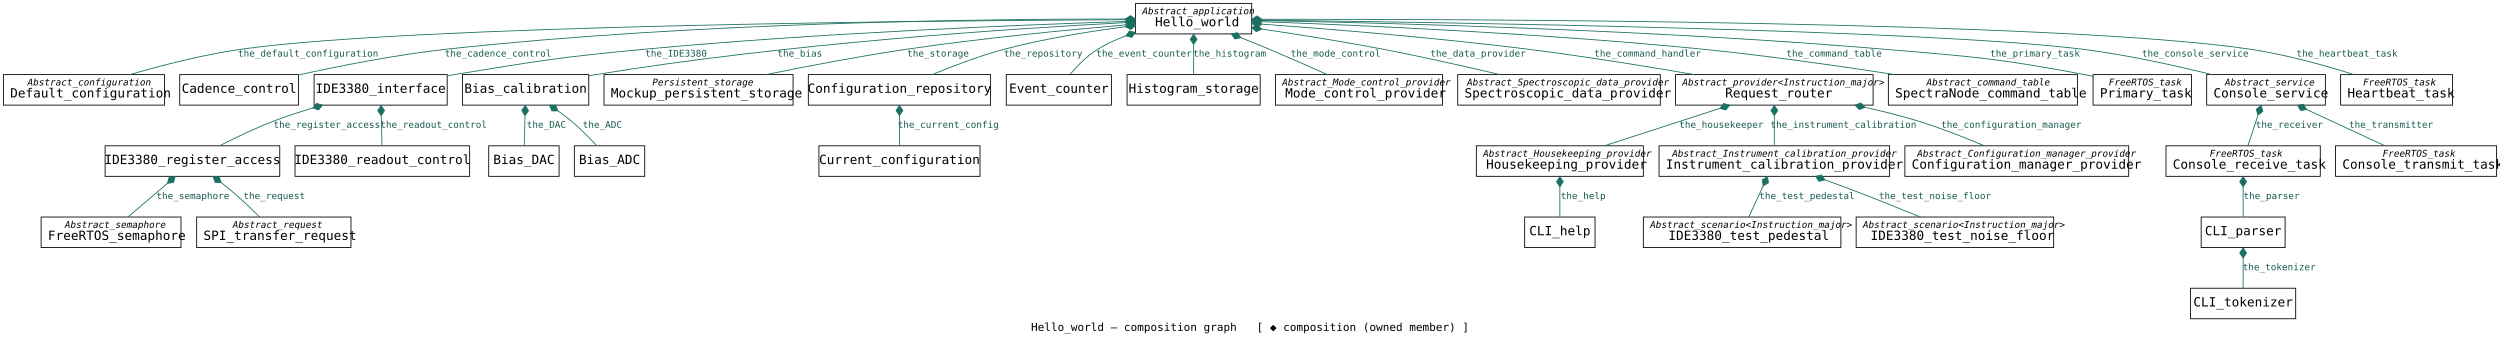
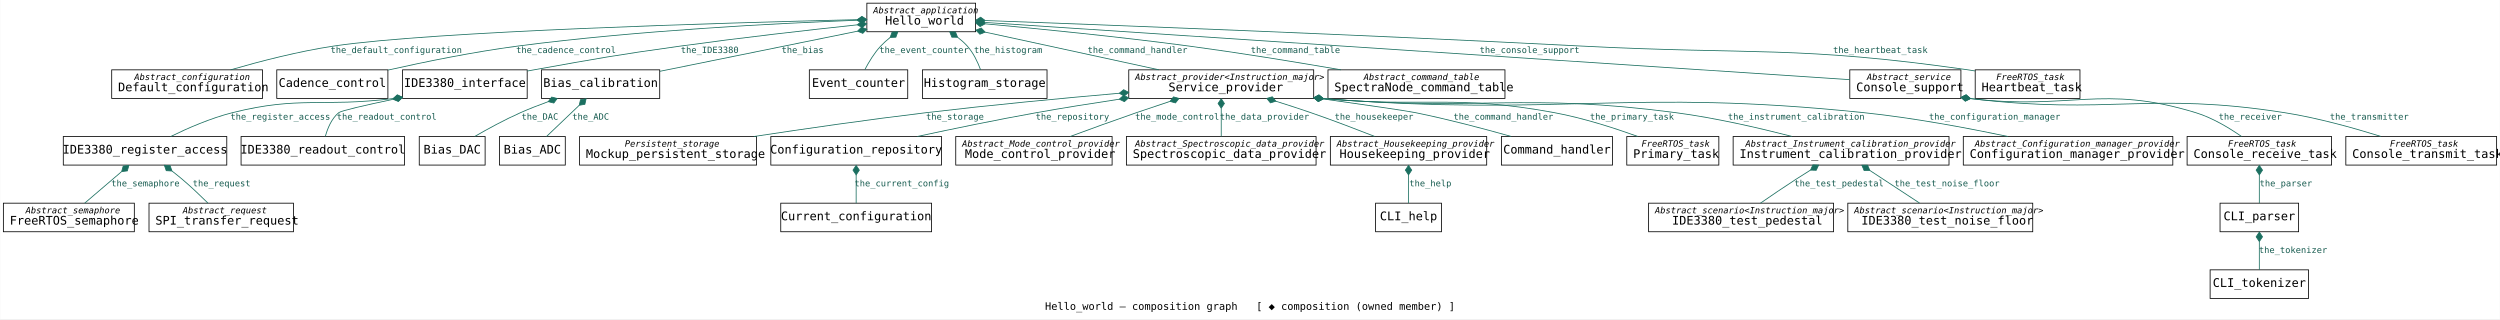
- <svg xmlns="http://www.w3.org/2000/svg" width="2949pt" height="402pt" viewBox="0.00 0.00 2949.00 402.00">
+ <svg xmlns="http://www.w3.org/2000/svg" width="3150pt" height="402pt" viewBox="0.00 0.00 3149.50 402.00">
  <g id="graph0" class="graph" transform="scale(1 1) rotate(0) translate(4 398)">
-     <polygon fill="white" stroke="transparent" points="-4,4 -4,-398 2945,-398 2945,4 -4,4" />
-     <text text-anchor="middle" x="1470.5" y="-7.6" font-family="Consolas" font-size="13.00">Hello_world — composition graph   [ ◆ composition (owned member) ]</text>
+     <polygon fill="white" stroke="transparent" points="-4,4 -4,-398 3145.5,-398 3145.5,4 -4,4" />
+     <text text-anchor="middle" x="1570.75" y="-7.6" font-family="Consolas" font-size="13.00">Hello_world — composition graph   [ ◆ composition (owned member) ]</text>
    <g id="node1" class="node">
-       <polygon fill="none" stroke="black" points="1472.5,-394 1335.5,-394 1335.5,-358 1472.5,-358 1472.5,-394" />
-       <text text-anchor="start" x="1343.5" y="-381.2" font-family="Consolas" font-style="italic" font-size="11.00">Abstract_application</text>
-       <text text-anchor="start" x="1358.5" y="-367" font-family="Consolas" font-size="15.00">Hello_world</text>
+       <polygon fill="none" stroke="black" points="1225,-394 1088,-394 1088,-358 1225,-358 1225,-394" />
+       <text text-anchor="start" x="1096" y="-381.2" font-family="Consolas" font-style="italic" font-size="11.00">Abstract_application</text>
+       <text text-anchor="start" x="1111" y="-367" font-family="Consolas" font-size="15.00">Hello_world</text>
    </g>
    <g id="node2" class="node">
-       <polygon fill="none" stroke="black" points="190,-310 0,-310 0,-274 190,-274 190,-310" />
-       <text text-anchor="start" x="28.5" y="-297.2" font-family="Consolas" font-style="italic" font-size="11.00">Abstract_configuration</text>
-       <text text-anchor="start" x="8" y="-283" font-family="Consolas" font-size="15.00">Default_configuration</text>
+       <polygon fill="none" stroke="black" points="326.5,-310 136.5,-310 136.5,-274 326.5,-274 326.5,-310" />
+       <text text-anchor="start" x="165" y="-297.2" font-family="Consolas" font-style="italic" font-size="11.00">Abstract_configuration</text>
+       <text text-anchor="start" x="144.5" y="-283" font-family="Consolas" font-size="15.00">Default_configuration</text>
    </g>
    <g id="edge1" class="edge">
-       <path fill="none" stroke="#1b6f60" d="M1322.95,-374.75C1100.27,-373.69 482.32,-368.23 281,-340 235.98,-333.69 186.09,-320.74 149.32,-310.04" />
-       <polygon fill="#1b6f60" stroke="#1b6f60" points="1323.15,-374.75 1329.17,-370.78 1335.15,-374.8 1329.13,-378.78 1323.15,-374.75" />
-       <text text-anchor="middle" x="359.5" y="-331.2" font-family="Consolas" font-size="11.00" fill="#155a4e"> the_default_configuration</text>
+       <path fill="none" stroke="#1b6f60" d="M1075.43,-373.23C910.61,-369.29 541.49,-358.64 416.5,-340 372.09,-333.38 322.86,-320.6 286.36,-310.04" />
+       <polygon fill="#1b6f60" stroke="#1b6f60" points="1075.89,-373.24 1081.98,-369.38 1087.88,-373.52 1081.79,-377.38 1075.89,-373.24" />
+       <text text-anchor="middle" x="495" y="-331.2" font-family="Consolas" font-size="11.00" fill="#155a4e"> the_default_configuration</text>
    </g>
    <g id="node3" class="node">
-       <polygon fill="none" stroke="black" points="348,-310 208,-310 208,-274 348,-274 348,-310" />
-       <text text-anchor="middle" x="278" y="-288.5" font-family="Consolas" font-size="15.00">Cadence_control</text>
+       <polygon fill="none" stroke="black" points="484.5,-310 344.5,-310 344.5,-274 484.5,-274 484.5,-310" />
+       <text text-anchor="middle" x="414.5" y="-288.5" font-family="Consolas" font-size="15.00">Cadence_control</text>
    </g>
    <g id="edge2" class="edge">
-       <path fill="none" stroke="#1b6f60" d="M1323.31,-375.54C1167.92,-375.74 816.52,-372.19 523,-340 463.48,-333.47 396.79,-320.29 348.04,-309.54" />
-       <polygon fill="#1b6f60" stroke="#1b6f60" points="1323.5,-375.54 1329.49,-371.52 1335.5,-375.51 1329.51,-379.52 1323.5,-375.54" />
-       <text text-anchor="middle" x="583.5" y="-331.2" font-family="Consolas" font-size="11.00" fill="#155a4e"> the_cadence_control</text>
+       <path fill="none" stroke="#1b6f60" d="M1075.45,-372.47C974.93,-368.64 798.49,-359.61 648.5,-340 593.03,-332.75 530.99,-320.08 484.74,-309.71" />
+       <polygon fill="#1b6f60" stroke="#1b6f60" points="1075.63,-372.48 1081.78,-368.71 1087.63,-372.93 1081.48,-376.7 1075.63,-372.48" />
+       <text text-anchor="middle" x="709" y="-331.2" font-family="Consolas" font-size="11.00" fill="#155a4e"> the_cadence_control</text>
    </g>
    <g id="node4" class="node">
-       <polygon fill="none" stroke="black" points="523.5,-310 366.5,-310 366.5,-274 523.5,-274 523.5,-310" />
-       <text text-anchor="middle" x="445" y="-288.5" font-family="Consolas" font-size="15.00">IDE3380_interface</text>
+       <polygon fill="none" stroke="black" points="660,-310 503,-310 503,-274 660,-274 660,-310" />
+       <text text-anchor="middle" x="581.5" y="-288.5" font-family="Consolas" font-size="15.00">IDE3380_interface</text>
    </g>
    <g id="edge3" class="edge">
-       <path fill="none" stroke="#1b6f60" d="M1323.19,-372.67C1200.58,-368.67 960.3,-359.02 757,-340 656.55,-330.6 631.55,-326.35 532,-310 529.27,-309.55 526.49,-309.08 523.68,-308.6" />
-       <polygon fill="#1b6f60" stroke="#1b6f60" points="1323.41,-372.67 1329.53,-368.87 1335.4,-373.06 1329.27,-376.86 1323.41,-372.67" />
-       <text text-anchor="middle" x="793.5" y="-331.2" font-family="Consolas" font-size="11.00" fill="#155a4e"> the_IDE3380</text>
+       <path fill="none" stroke="#1b6f60" d="M1075.53,-366.66C1014.43,-360.13 928.58,-350.42 853.5,-340 770.99,-328.55 750.5,-324.66 668.5,-310 665.77,-309.51 663,-309.01 660.2,-308.5" />
+       <polygon fill="#1b6f60" stroke="#1b6f60" points="1075.86,-366.7 1082.25,-363.36 1087.79,-367.97 1081.4,-371.31 1075.86,-366.7" />
+       <text text-anchor="middle" x="890" y="-331.2" font-family="Consolas" font-size="11.00" fill="#155a4e"> the_IDE3380</text>
    </g>
    <g id="node5" class="node">
-       <polygon fill="none" stroke="black" points="690.5,-310 541.5,-310 541.5,-274 690.5,-274 690.5,-310" />
-       <text text-anchor="middle" x="616" y="-288.5" font-family="Consolas" font-size="15.00">Bias_calibration</text>
+       <polygon fill="none" stroke="black" points="827,-310 678,-310 678,-274 827,-274 827,-310" />
+       <text text-anchor="middle" x="752.5" y="-288.5" font-family="Consolas" font-size="15.00">Bias_calibration</text>
    </g>
    <g id="edge4" class="edge">
-       <path fill="none" stroke="#1b6f60" d="M1322.72,-371.26C1191.02,-364.37 923.13,-346.84 699,-310 696.24,-309.55 693.44,-309.07 690.61,-308.57" />
-       <polygon fill="#1b6f60" stroke="#1b6f60" points="1323.05,-371.28 1329.25,-367.59 1335.04,-371.9 1328.84,-375.58 1323.05,-371.28" />
-       <text text-anchor="middle" x="939.5" y="-331.2" font-family="Consolas" font-size="11.00" fill="#155a4e"> the_bias</text>
+       <path fill="none" stroke="#1b6f60" d="M1076.18,-358.7C1003.7,-343.99 897.9,-322.51 827.21,-308.16" />
+       <polygon fill="#1b6f60" stroke="#1b6f60" points="1076.21,-358.7 1082.88,-355.98 1087.97,-361.09 1081.29,-363.82 1076.21,-358.7" />
+       <text text-anchor="middle" x="1007" y="-331.2" font-family="Consolas" font-size="11.00" fill="#155a4e"> the_bias</text>
+     </g>
+     <g id="node8" class="node">
+       <polygon fill="none" stroke="black" points="1139.5,-310 1015.5,-310 1015.5,-274 1139.5,-274 1139.5,-310" />
+       <text text-anchor="middle" x="1077.5" y="-288.5" font-family="Consolas" font-size="15.00">Event_counter</text>
+     </g>
+     <g id="edge5" class="edge">
+       <path fill="none" stroke="#1b6f60" d="M1117.14,-350.64C1112.99,-347.31 1109.01,-343.75 1105.5,-340 1097.31,-331.27 1090.4,-319.75 1085.49,-310.3" />
+       <polygon fill="#1b6f60" stroke="#1b6f60" points="1117.34,-350.79 1124.55,-351.14 1126.99,-357.93 1119.79,-357.57 1117.34,-350.79" />
+       <text text-anchor="middle" x="1160" y="-331.2" font-family="Consolas" font-size="11.00" fill="#155a4e"> the_event_counter</text>
+     </g>
+     <g id="node9" class="node">
+       <polygon fill="none" stroke="black" points="1315,-310 1158,-310 1158,-274 1315,-274 1315,-310" />
+       <text text-anchor="middle" x="1236.5" y="-288.5" font-family="Consolas" font-size="15.00">Histogram_storage</text>
+     </g>
+     <g id="edge6" class="edge">
+       <path fill="none" stroke="#1b6f60" d="M1202.34,-351.03C1206.75,-347.67 1210.91,-343.99 1214.5,-340 1222.21,-331.43 1227.71,-319.68 1231.29,-310.07" />
+       <polygon fill="#1b6f60" stroke="#1b6f60" points="1202.31,-351.05 1199.64,-357.74 1192.43,-357.85 1195.1,-351.15 1202.31,-351.05" />
+       <text text-anchor="middle" x="1266" y="-331.2" font-family="Consolas" font-size="11.00" fill="#155a4e"> the_histogram</text>
+     </g>
+     <g id="node13" class="node">
+       <polygon fill="none" stroke="black" points="1651,-310 1418,-310 1418,-274 1651,-274 1651,-310" />
+       <text text-anchor="start" x="1426" y="-297.2" font-family="Consolas" font-style="italic" font-size="11.00">Abstract_provider&lt;Instruction_major&gt;</text>
+       <text text-anchor="start" x="1468" y="-283" font-family="Consolas" font-size="15.00">Service_provider</text>
+     </g>
+     <g id="edge7" class="edge">
+       <path fill="none" stroke="#1b6f60" d="M1237.15,-357.5C1301.77,-343.49 1391.91,-323.93 1455.96,-310.04" />
+       <polygon fill="#1b6f60" stroke="#1b6f60" points="1237.12,-357.51 1232.1,-362.69 1225.39,-360.06 1230.41,-354.87 1237.12,-357.51" />
+       <text text-anchor="middle" x="1429" y="-331.2" font-family="Consolas" font-size="11.00" fill="#155a4e"> the_command_handler</text>
+     </g>
+     <g id="node14" class="node">
+       <polygon fill="none" stroke="black" points="1892,-310 1669,-310 1669,-274 1892,-274 1892,-310" />
+       <text text-anchor="start" x="1714" y="-297.2" font-family="Consolas" font-style="italic" font-size="11.00">Abstract_command_table</text>
+       <text text-anchor="start" x="1677" y="-283" font-family="Consolas" font-size="15.00">SpectraNode_command_table</text>
+     </g>
+     <g id="edge8" class="edge">
+       <path fill="none" stroke="#1b6f60" d="M1237.01,-367.98C1305.38,-361.7 1406.05,-351.69 1493.5,-340 1557.68,-331.42 1629.59,-319.64 1685.37,-310.02" />
+       <polygon fill="#1b6f60" stroke="#1b6f60" points="1237.01,-367.98 1231.4,-372.51 1225.06,-369.07 1230.67,-364.54 1237.01,-367.98" />
+       <text text-anchor="middle" x="1628" y="-331.2" font-family="Consolas" font-size="11.00" fill="#155a4e"> the_command_table</text>
+     </g>
+     <g id="node17" class="node">
+       <polygon fill="none" stroke="black" points="2466.5,-310 2326.5,-310 2326.5,-274 2466.5,-274 2466.5,-310" />
+       <text text-anchor="start" x="2348" y="-297.2" font-family="Consolas" font-style="italic" font-size="11.00">Abstract_service</text>
+       <text text-anchor="start" x="2334.5" y="-283" font-family="Consolas" font-size="15.00">Console_support</text>
+     </g>
+     <g id="edge9" class="edge">
+       <path fill="none" stroke="#1b6f60" d="M1237.37,-369.66C1341.31,-362.8 1527.35,-350.52 1686.5,-340 1921.01,-324.49 2199.09,-306.08 2326.46,-297.64" />
+       <polygon fill="#1b6f60" stroke="#1b6f60" points="1237.08,-369.68 1231.36,-374.07 1225.11,-370.47 1230.83,-366.09 1237.08,-369.68" />
+       <text text-anchor="middle" x="1923" y="-331.2" font-family="Consolas" font-size="11.00" fill="#155a4e"> the_console_support</text>
+     </g>
+     <g id="node18" class="node">
+       <polygon fill="none" stroke="black" points="2616.5,-310 2484.5,-310 2484.5,-274 2616.5,-274 2616.5,-310" />
+       <text text-anchor="start" x="2511" y="-297.2" font-family="Consolas" font-style="italic" font-size="11.00">FreeRTOS_task</text>
+       <text text-anchor="start" x="2492.5" y="-283" font-family="Consolas" font-size="15.00">Heartbeat_task</text>
+     </g>
+     <g id="edge10" class="edge">
+       <path fill="none" stroke="#1b6f60" d="M1237.3,-372.12C1385.87,-366.7 1712.41,-354.25 1987.5,-340 2204.51,-328.76 2260.39,-340.78 2475.5,-310 2478.41,-309.58 2481.37,-309.11 2484.35,-308.6" />
+       <polygon fill="#1b6f60" stroke="#1b6f60" points="1237.19,-372.12 1231.34,-376.33 1225.2,-372.56 1231.05,-368.34 1237.19,-372.12" />
+       <text text-anchor="middle" x="2365" y="-331.2" font-family="Consolas" font-size="11.00" fill="#155a4e"> the_heartbeat_task</text>
+     </g>
+     <g id="node21" class="node">
+       <polygon fill="none" stroke="black" points="281.5,-226 75.5,-226 75.5,-190 281.5,-190 281.5,-226" />
+       <text text-anchor="middle" x="178.5" y="-204.5" font-family="Consolas" font-size="15.00">IDE3380_register_access</text>
+     </g>
+     <g id="edge23" class="edge">
+       <path fill="none" stroke="#1b6f60" d="M490.95,-273.81C400.71,-262.63 373.58,-277.33 288.5,-256 261.31,-249.18 232.2,-236.48 210.77,-226" />
+       <polygon fill="#1b6f60" stroke="#1b6f60" points="490.99,-273.82 497.46,-270.64 502.89,-275.4 496.41,-278.57 490.99,-273.82" />
+       <text text-anchor="middle" x="349" y="-247.2" font-family="Consolas" font-size="11.00" fill="#155a4e"> the_register_access</text>
+     </g>
+     <g id="node22" class="node">
+       <polygon fill="none" stroke="black" points="505.5,-226 299.5,-226 299.5,-190 505.5,-190 505.5,-226" />
+       <text text-anchor="middle" x="402.5" y="-204.5" font-family="Consolas" font-size="15.00">IDE3380_readout_control</text>
+     </g>
+     <g id="edge24" class="edge">
+       <path fill="none" stroke="#1b6f60" d="M490.7,-272.77C456.75,-265.63 425.56,-258.54 422.5,-256 413.49,-248.53 408.46,-236.26 405.69,-226.14" />
+       <polygon fill="#1b6f60" stroke="#1b6f60" points="491.04,-272.84 497.73,-270.15 502.79,-275.29 496.1,-277.98 491.04,-272.84" />
+       <text text-anchor="middle" x="483" y="-247.2" font-family="Consolas" font-size="11.00" fill="#155a4e"> the_readout_control</text>
+     </g>
+     <g id="node27" class="node">
+       <polygon fill="none" stroke="black" points="607,-226 524,-226 524,-190 607,-190 607,-226" />
+       <text text-anchor="middle" x="565.5" y="-204.5" font-family="Consolas" font-size="15.00">Bias_DAC</text>
+     </g>
+     <g id="edge28" class="edge">
+       <path fill="none" stroke="#1b6f60" d="M686.28,-269.83C674.56,-265.58 662.57,-260.9 651.5,-256 631.74,-247.25 610.42,-235.62 593.95,-226.11" />
+       <polygon fill="#1b6f60" stroke="#1b6f60" points="686.55,-269.92 693.54,-268.15 697.87,-273.93 690.88,-275.7 686.55,-269.92" />
+       <text text-anchor="middle" x="676" y="-247.2" font-family="Consolas" font-size="11.00" fill="#155a4e"> the_DAC</text>
+     </g>
+     <g id="node28" class="node">
+       <polygon fill="none" stroke="black" points="708,-226 625,-226 625,-190 708,-190 708,-226" />
+       <text text-anchor="middle" x="666.5" y="-204.5" font-family="Consolas" font-size="15.00">Bias_ADC</text>
+     </g>
+     <g id="edge29" class="edge">
+       <path fill="none" stroke="#1b6f60" d="M725.46,-265.22C712.07,-252.45 696.29,-237.4 684.42,-226.08" />
+       <polygon fill="#1b6f60" stroke="#1b6f60" points="725.58,-265.33 732.68,-266.57 734.26,-273.61 727.16,-272.36 725.58,-265.33" />
+       <text text-anchor="middle" x="740" y="-247.2" font-family="Consolas" font-size="11.00" fill="#155a4e"> the_ADC</text>
    </g>
    <g id="node6" class="node">
-       <polygon fill="none" stroke="black" points="931.5,-310 708.5,-310 708.5,-274 931.5,-274 931.5,-310" />
-       <text text-anchor="start" x="765.5" y="-297.2" font-family="Consolas" font-style="italic" font-size="11.00">Persistent_storage</text>
-       <text text-anchor="start" x="716.5" y="-283" font-family="Consolas" font-size="15.00">Mockup_persistent_storage</text>
-     </g>
-     <g id="edge5" class="edge">
-       <path fill="none" stroke="#1b6f60" d="M1323.49,-368.62C1254.86,-362.71 1153.68,-352.89 1066,-340 1010.18,-331.79 947.75,-319.83 899.75,-310.03" />
-       <polygon fill="#1b6f60" stroke="#1b6f60" points="1323.53,-368.62 1329.85,-365.14 1335.49,-369.64 1329.17,-373.11 1323.53,-368.62" />
-       <text text-anchor="middle" x="1102.5" y="-331.2" font-family="Consolas" font-size="11.00" fill="#155a4e"> the_storage</text>
+       <polygon fill="none" stroke="black" points="949,-226 726,-226 726,-190 949,-190 949,-226" />
+       <text text-anchor="start" x="783" y="-213.2" font-family="Consolas" font-style="italic" font-size="11.00">Persistent_storage</text>
+       <text text-anchor="start" x="734" y="-199" font-family="Consolas" font-size="15.00">Mockup_persistent_storage</text>
    </g>
    <g id="node7" class="node">
-       <polygon fill="none" stroke="black" points="1164.5,-310 949.5,-310 949.5,-274 1164.5,-274 1164.5,-310" />
-       <text text-anchor="middle" x="1057" y="-288.5" font-family="Consolas" font-size="15.00">Configuration_repository</text>
-     </g>
-     <g id="edge6" class="edge">
-       <path fill="none" stroke="#1b6f60" d="M1323.36,-366.43C1280.62,-360.86 1227.47,-352.31 1181,-340 1151.74,-332.25 1119.82,-320.06 1095.69,-310.03" />
-       <polygon fill="#1b6f60" stroke="#1b6f60" points="1323.51,-366.45 1329.97,-363.23 1335.42,-367.95 1328.96,-371.17 1323.51,-366.45" />
-       <text text-anchor="middle" x="1226.5" y="-331.2" font-family="Consolas" font-size="11.00" fill="#155a4e"> the_repository</text>
-     </g>
-     <g id="node8" class="node">
-       <polygon fill="none" stroke="black" points="1307,-310 1183,-310 1183,-274 1307,-274 1307,-310" />
-       <text text-anchor="middle" x="1245" y="-288.5" font-family="Consolas" font-size="15.00">Event_counter</text>
-     </g>
-     <g id="edge7" class="edge">
-       <path fill="none" stroke="#1b6f60" d="M1323.87,-355.66C1312.43,-351.36 1301.12,-346.18 1291,-340 1278.33,-332.26 1266.67,-320.26 1258.26,-310.33" />
-       <polygon fill="#1b6f60" stroke="#1b6f60" points="1323.99,-355.71 1330.98,-353.92 1335.31,-359.68 1328.33,-361.47 1323.99,-355.71" />
-       <text text-anchor="middle" x="1345.5" y="-331.2" font-family="Consolas" font-size="11.00" fill="#155a4e"> the_event_counter</text>
-     </g>
-     <g id="node9" class="node">
-       <polygon fill="none" stroke="black" points="1482.5,-310 1325.5,-310 1325.5,-274 1482.5,-274 1482.5,-310" />
-       <text text-anchor="middle" x="1404" y="-288.5" font-family="Consolas" font-size="15.00">Histogram_storage</text>
-     </g>
-     <g id="edge8" class="edge">
-       <path fill="none" stroke="#1b6f60" d="M1404,-345.48C1404,-333.59 1404,-320.31 1404,-310.08" />
-       <polygon fill="#1b6f60" stroke="#1b6f60" points="1404,-345.61 1408,-351.61 1404,-357.61 1400,-351.61 1404,-345.61" />
-       <text text-anchor="middle" x="1446.5" y="-331.2" font-family="Consolas" font-size="11.00" fill="#155a4e"> the_histogram</text>
+       <polygon fill="none" stroke="black" points="1182,-226 967,-226 967,-190 1182,-190 1182,-226" />
+       <text text-anchor="middle" x="1074.5" y="-204.5" font-family="Consolas" font-size="15.00">Configuration_repository</text>
+     </g>
+     <g id="node26" class="node">
+       <polygon fill="none" stroke="black" points="1169.5,-142 979.5,-142 979.5,-106 1169.5,-106 1169.5,-142" />
+       <text text-anchor="middle" x="1074.5" y="-120.5" font-family="Consolas" font-size="15.00">Current_configuration</text>
+     </g>
+     <g id="edge27" class="edge">
+       <path fill="none" stroke="#1b6f60" d="M1074.5,-177.48C1074.5,-165.59 1074.5,-152.31 1074.5,-142.08" />
+       <polygon fill="#1b6f60" stroke="#1b6f60" points="1074.5,-177.61 1078.5,-183.61 1074.5,-189.61 1070.5,-183.61 1074.5,-177.61" />
+       <text text-anchor="middle" x="1132" y="-163.2" font-family="Consolas" font-size="11.00" fill="#155a4e"> the_current_config</text>
    </g>
    <g id="node10" class="node">
-       <polygon fill="none" stroke="black" points="1697.5,-310 1500.5,-310 1500.5,-274 1697.5,-274 1697.5,-310" />
-       <text text-anchor="start" x="1508.5" y="-297.2" font-family="Consolas" font-style="italic" font-size="11.00">Abstract_Mode_control_provider</text>
-       <text text-anchor="start" x="1512" y="-283" font-family="Consolas" font-size="15.00">Mode_control_provider</text>
-     </g>
-     <g id="edge9" class="edge">
-       <path fill="none" stroke="#1b6f60" d="M1459.81,-353.48C1470.84,-349.1 1482.31,-344.47 1493,-340 1515.84,-330.45 1541.21,-319.23 1561.39,-310.14" />
-       <polygon fill="#1b6f60" stroke="#1b6f60" points="1459.68,-353.53 1455.56,-359.45 1448.51,-357.92 1452.63,-352 1459.68,-353.53" />
-       <text text-anchor="middle" x="1571.5" y="-331.2" font-family="Consolas" font-size="11.00" fill="#155a4e"> the_mode_control</text>
+       <polygon fill="none" stroke="black" points="1397,-226 1200,-226 1200,-190 1397,-190 1397,-226" />
+       <text text-anchor="start" x="1208" y="-213.2" font-family="Consolas" font-style="italic" font-size="11.00">Abstract_Mode_control_provider</text>
+       <text text-anchor="start" x="1211.5" y="-199" font-family="Consolas" font-size="15.00">Mode_control_provider</text>
    </g>
    <g id="node11" class="node">
-       <polygon fill="none" stroke="black" points="1954.5,-310 1715.5,-310 1715.5,-274 1954.5,-274 1954.5,-310" />
-       <text text-anchor="start" x="1726.5" y="-297.2" font-family="Consolas" font-style="italic" font-size="11.00">Abstract_Spectroscopic_data_provider</text>
-       <text text-anchor="start" x="1723.5" y="-283" font-family="Consolas" font-size="15.00">Spectroscopic_data_provider</text>
-     </g>
-     <g id="edge10" class="edge">
-       <path fill="none" stroke="#1b6f60" d="M1484.5,-363.69C1527,-357.38 1579.95,-349 1627,-340 1673.18,-331.17 1724.73,-319.53 1764.96,-310.05" />
-       <polygon fill="#1b6f60" stroke="#1b6f60" points="1484.4,-363.7 1479.04,-368.53 1472.52,-365.45 1477.88,-360.62 1484.4,-363.7" />
-       <text text-anchor="middle" x="1739.5" y="-331.2" font-family="Consolas" font-size="11.00" fill="#155a4e"> the_data_provider</text>
-     </g>
-     <g id="node13" class="node">
-       <polygon fill="none" stroke="black" points="2205.5,-310 1972.5,-310 1972.5,-274 2205.5,-274 2205.5,-310" />
-       <text text-anchor="start" x="1980.5" y="-297.2" font-family="Consolas" font-style="italic" font-size="11.00">Abstract_provider&lt;Instruction_major&gt;</text>
-       <text text-anchor="start" x="2031" y="-283" font-family="Consolas" font-size="15.00">Request_router</text>
+       <polygon fill="none" stroke="black" points="1654,-226 1415,-226 1415,-190 1654,-190 1654,-226" />
+       <text text-anchor="start" x="1426" y="-213.2" font-family="Consolas" font-style="italic" font-size="11.00">Abstract_Spectroscopic_data_provider</text>
+       <text text-anchor="start" x="1423" y="-199" font-family="Consolas" font-size="15.00">Spectroscopic_data_provider</text>
+     </g>
+     <g id="node12" class="node">
+       <polygon fill="none" stroke="black" points="1869,-226 1672,-226 1672,-190 1869,-190 1869,-226" />
+       <text text-anchor="start" x="1680" y="-213.2" font-family="Consolas" font-style="italic" font-size="11.00">Abstract_Housekeeping_provider</text>
+       <text text-anchor="start" x="1683.5" y="-199" font-family="Consolas" font-size="15.00">Housekeeping_provider</text>
+     </g>
+     <g id="node25" class="node">
+       <polygon fill="none" stroke="black" points="1812,-142 1729,-142 1729,-106 1812,-106 1812,-142" />
+       <text text-anchor="middle" x="1770.5" y="-120.5" font-family="Consolas" font-size="15.00">CLI_help</text>
+     </g>
+     <g id="edge20" class="edge">
+       <path fill="none" stroke="#1b6f60" d="M1770.5,-177.48C1770.5,-165.59 1770.5,-152.31 1770.5,-142.08" />
+       <polygon fill="#1b6f60" stroke="#1b6f60" points="1770.5,-177.61 1774.5,-183.61 1770.5,-189.61 1766.5,-183.61 1770.5,-177.61" />
+       <text text-anchor="middle" x="1798" y="-163.2" font-family="Consolas" font-size="11.00" fill="#155a4e"> the_help</text>
    </g>
    <g id="edge11" class="edge">
-       <path fill="none" stroke="#1b6f60" d="M1485.25,-369.49C1565.04,-363.67 1690.14,-353.48 1798,-340 1863.89,-331.76 1937.74,-319.8 1994.56,-310.01" />
-       <polygon fill="#1b6f60" stroke="#1b6f60" points="1484.81,-369.52 1479.12,-373.94 1472.84,-370.38 1478.54,-365.96 1484.81,-369.52" />
-       <text text-anchor="middle" x="1939.5" y="-331.2" font-family="Consolas" font-size="11.00" fill="#155a4e"> the_command_handler</text>
-     </g>
-     <g id="node14" class="node">
-       <polygon fill="none" stroke="black" points="2446.5,-310 2223.5,-310 2223.5,-274 2446.5,-274 2446.5,-310" />
-       <text text-anchor="start" x="2268.5" y="-297.2" font-family="Consolas" font-style="italic" font-size="11.00">Abstract_command_table</text>
-       <text text-anchor="start" x="2231.5" y="-283" font-family="Consolas" font-size="15.00">SpectraNode_command_table</text>
+       <path fill="none" stroke="#1b6f60" d="M1405.65,-280.47C1333.96,-274.21 1243.18,-265.62 1162.5,-256 1090.04,-247.36 1008.79,-235.61 945.66,-226.02" />
+       <polygon fill="#1b6f60" stroke="#1b6f60" points="1405.94,-280.49 1412.26,-277.03 1417.89,-281.53 1411.57,-285 1405.94,-280.49" />
+       <text text-anchor="middle" x="1199" y="-247.2" font-family="Consolas" font-size="11.00" fill="#155a4e"> the_storage</text>
    </g>
    <g id="edge12" class="edge">
-       <path fill="none" stroke="#1b6f60" d="M1484.72,-372.41C1600.09,-368.24 1818.67,-358.53 2004,-340 2080.23,-332.38 2165.86,-320.12 2230.91,-310.03" />
-       <polygon fill="#1b6f60" stroke="#1b6f60" points="1484.52,-372.42 1478.67,-376.63 1472.53,-372.85 1478.39,-368.64 1484.52,-372.42" />
-       <text text-anchor="middle" x="2159.5" y="-331.2" font-family="Consolas" font-size="11.00" fill="#155a4e"> the_command_table</text>
+       <path fill="none" stroke="#1b6f60" d="M1405.94,-272.98C1371.92,-267.86 1335.27,-262.03 1301.5,-256 1251.38,-247.05 1195.37,-235.47 1151.52,-226.05" />
+       <polygon fill="#1b6f60" stroke="#1b6f60" points="1405.98,-272.99 1412.51,-269.92 1417.85,-274.76 1411.32,-277.83 1405.98,-272.99" />
+       <text text-anchor="middle" x="1347" y="-247.2" font-family="Consolas" font-size="11.00" fill="#155a4e"> the_repository</text>
+     </g>
+     <g id="edge14" class="edge">
+       <path fill="none" stroke="#1b6f60" d="M1469.78,-270.21C1455.81,-265.62 1441.14,-260.71 1427.5,-256 1399.68,-246.38 1368.68,-235.11 1344.04,-226.01" />
+       <polygon fill="#1b6f60" stroke="#1b6f60" points="1469.91,-270.26 1476.86,-268.32 1481.32,-273.99 1474.37,-275.93 1469.91,-270.26" />
+       <text text-anchor="middle" x="1479" y="-247.2" font-family="Consolas" font-size="11.00" fill="#155a4e"> the_mode_control</text>
+     </g>
+     <g id="edge15" class="edge">
+       <path fill="none" stroke="#1b6f60" d="M1534.5,-261.48C1534.5,-249.59 1534.5,-236.31 1534.5,-226.08" />
+       <polygon fill="#1b6f60" stroke="#1b6f60" points="1534.5,-261.61 1538.5,-267.61 1534.5,-273.61 1530.5,-267.61 1534.5,-261.61" />
+       <text text-anchor="middle" x="1589" y="-247.2" font-family="Consolas" font-size="11.00" fill="#155a4e"> the_data_provider</text>
+     </g>
+     <g id="edge18" class="edge">
+       <path fill="none" stroke="#1b6f60" d="M1603.46,-270.42C1618.06,-265.84 1633.33,-260.9 1647.5,-256 1674.4,-246.71 1704.23,-235.34 1727.77,-226.11" />
+       <polygon fill="#1b6f60" stroke="#1b6f60" points="1603.39,-270.44 1598.85,-276.04 1591.93,-274 1596.47,-268.4 1603.39,-270.44" />
+       <text text-anchor="middle" x="1727" y="-247.2" font-family="Consolas" font-size="11.00" fill="#155a4e"> the_housekeeper</text>
    </g>
    <g id="node15" class="node">
-       <polygon fill="none" stroke="black" points="2581,-310 2465,-310 2465,-274 2581,-274 2581,-310" />
-       <text text-anchor="start" x="2483.5" y="-297.2" font-family="Consolas" font-style="italic" font-size="11.00">FreeRTOS_task</text>
-       <text text-anchor="start" x="2473" y="-283" font-family="Consolas" font-size="15.00">Primary_task</text>
+       <polygon fill="none" stroke="black" points="2027.5,-226 1887.5,-226 1887.5,-190 2027.5,-190 2027.5,-226" />
+       <text text-anchor="middle" x="1957.5" y="-204.5" font-family="Consolas" font-size="15.00">Command_handler</text>
+     </g>
+     <g id="edge16" class="edge">
+       <path fill="none" stroke="#1b6f60" d="M1663.25,-273.26C1715.86,-265.89 1767.29,-258.48 1779.5,-256 1820.07,-247.78 1865.14,-235.85 1899.78,-226.06" />
+       <polygon fill="#1b6f60" stroke="#1b6f60" points="1663.19,-273.27 1657.8,-278.06 1651.31,-274.93 1656.7,-270.14 1663.19,-273.27" />
+       <text text-anchor="middle" x="1890" y="-247.2" font-family="Consolas" font-size="11.00" fill="#155a4e"> the_command_handler</text>
+     </g>
+     <g id="node16" class="node">
+       <polygon fill="none" stroke="black" points="2161.5,-226 2045.5,-226 2045.5,-190 2161.5,-190 2161.5,-226" />
+       <text text-anchor="start" x="2064" y="-213.2" font-family="Consolas" font-style="italic" font-size="11.00">FreeRTOS_task</text>
+       <text text-anchor="start" x="2053.5" y="-199" font-family="Consolas" font-size="15.00">Primary_task</text>
+     </g>
+     <g id="edge19" class="edge">
+       <path fill="none" stroke="#1b6f60" d="M1663.19,-273.72C1792.36,-262.21 1829.13,-279.23 1954.5,-256 1990.5,-249.33 2029.97,-236.62 2059.24,-226.1" />
+       <polygon fill="#1b6f60" stroke="#1b6f60" points="1663.19,-273.72 1657.59,-278.27 1651.24,-274.85 1656.84,-270.3 1663.19,-273.72" />
+       <text text-anchor="middle" x="2052" y="-247.2" font-family="Consolas" font-size="11.00" fill="#155a4e"> the_primary_task</text>
+     </g>
+     <g id="node19" class="node">
+       <polygon fill="none" stroke="black" points="2451.5,-226 2179.5,-226 2179.5,-190 2451.5,-190 2451.5,-226" />
+       <text text-anchor="start" x="2195" y="-213.2" font-family="Consolas" font-style="italic" font-size="11.00">Abstract_Instrument_calibration_provider</text>
+       <text text-anchor="start" x="2187.5" y="-199" font-family="Consolas" font-size="15.00">Instrument_calibration_provider</text>
    </g>
    <g id="edge13" class="edge">
-       <path fill="none" stroke="#1b6f60" d="M1485.1,-373.74C1631.65,-370.96 1950.25,-362.66 2218,-340 2323.8,-331.05 2350.65,-329.58 2455,-310 2458.23,-309.39 2461.53,-308.73 2464.86,-308.02" />
-       <polygon fill="#1b6f60" stroke="#1b6f60" points="1484.73,-373.75 1478.8,-377.86 1472.73,-373.97 1478.66,-369.86 1484.73,-373.75" />
-       <text text-anchor="middle" x="2396.5" y="-331.2" font-family="Consolas" font-size="11.00" fill="#155a4e"> the_primary_task</text>
-     </g>
-     <g id="node16" class="node">
-       <polygon fill="none" stroke="black" points="2739,-310 2599,-310 2599,-274 2739,-274 2739,-310" />
-       <text text-anchor="start" x="2620.5" y="-297.2" font-family="Consolas" font-style="italic" font-size="11.00">Abstract_service</text>
-       <text text-anchor="start" x="2607" y="-283" font-family="Consolas" font-size="15.00">Console_service</text>
-     </g>
-     <g id="edge14" class="edge">
-       <path fill="none" stroke="#1b6f60" d="M1485.06,-374.18C1697.23,-371.73 2265.34,-363.14 2452,-340 2504.03,-333.55 2562.02,-320.69 2604.95,-310.05" />
-       <polygon fill="#1b6f60" stroke="#1b6f60" points="1484.81,-374.18 1478.86,-378.25 1472.81,-374.32 1478.76,-370.25 1484.81,-374.18" />
-       <text text-anchor="middle" x="2585.5" y="-331.2" font-family="Consolas" font-size="11.00" fill="#155a4e"> the_console_service</text>
-     </g>
-     <g id="node17" class="node">
-       <polygon fill="none" stroke="black" points="2889,-310 2757,-310 2757,-274 2889,-274 2889,-310" />
-       <text text-anchor="start" x="2783.5" y="-297.2" font-family="Consolas" font-style="italic" font-size="11.00">FreeRTOS_task</text>
-       <text text-anchor="start" x="2765" y="-283" font-family="Consolas" font-size="15.00">Heartbeat_task</text>
-     </g>
-     <g id="edge15" class="edge">
-       <path fill="none" stroke="#1b6f60" d="M1484.76,-375.23C1723.61,-375.51 2424.06,-373.38 2650,-340 2692.03,-333.79 2738.42,-320.84 2772.58,-310.1" />
-       <polygon fill="#1b6f60" stroke="#1b6f60" points="1484.72,-375.23 1478.72,-379.22 1472.72,-375.21 1478.73,-371.22 1484.72,-375.23" />
-       <text text-anchor="middle" x="2764.5" y="-331.2" font-family="Consolas" font-size="11.00" fill="#155a4e"> the_heartbeat_task</text>
+       <path fill="none" stroke="#1b6f60" d="M1663.47,-273.73C1860.14,-257.55 1913.9,-281.55 2107.5,-256 2157.23,-249.44 2212.59,-236.65 2253.69,-226.08" />
+       <polygon fill="#1b6f60" stroke="#1b6f60" points="1663.19,-273.75 1657.55,-278.24 1651.23,-274.77 1656.87,-270.27 1663.19,-273.75" />
+       <text text-anchor="middle" x="2259" y="-247.2" font-family="Consolas" font-size="11.00" fill="#155a4e"> the_instrument_calibration</text>
    </g>
    <g id="node20" class="node">
-       <polygon fill="none" stroke="black" points="326,-226 120,-226 120,-190 326,-190 326,-226" />
-       <text text-anchor="middle" x="223" y="-204.5" font-family="Consolas" font-size="15.00">IDE3380_register_access</text>
+       <polygon fill="none" stroke="black" points="2733.5,-226 2469.5,-226 2469.5,-190 2733.5,-190 2733.5,-226" />
+       <text text-anchor="start" x="2484" y="-213.2" font-family="Consolas" font-style="italic" font-size="11.00">Abstract_Configuration_manager_provider</text>
+       <text text-anchor="start" x="2477.5" y="-199" font-family="Consolas" font-size="15.00">Configuration_manager_provider</text>
+     </g>
+     <g id="edge17" class="edge">
+       <path fill="none" stroke="#1b6f60" d="M1663.44,-273.75C1965.17,-250.43 2045.58,-287.07 2344.5,-256 2405.97,-249.61 2474.81,-236.71 2525.76,-226.04" />
+       <polygon fill="#1b6f60" stroke="#1b6f60" points="1663.19,-273.77 1657.53,-278.23 1651.23,-274.72 1656.89,-270.26 1663.19,-273.77" />
+       <text text-anchor="middle" x="2509" y="-247.2" font-family="Consolas" font-size="11.00" fill="#155a4e"> the_configuration_manager</text>
+     </g>
+     <g id="node29" class="node">
+       <polygon fill="none" stroke="black" points="2933.5,-226 2751.5,-226 2751.5,-190 2933.5,-190 2933.5,-226" />
+       <text text-anchor="start" x="2803" y="-213.2" font-family="Consolas" font-style="italic" font-size="11.00">FreeRTOS_task</text>
+       <text text-anchor="start" x="2759.5" y="-199" font-family="Consolas" font-size="15.00">Console_receive_task</text>
+     </g>
+     <g id="edge30" class="edge">
+       <path fill="none" stroke="#1b6f60" d="M2478.66,-273.78C2604.49,-258.67 2643.99,-292.26 2762.5,-256 2783.45,-249.59 2804.72,-236.73 2820.05,-226.07" />
+       <polygon fill="#1b6f60" stroke="#1b6f60" points="2478.52,-273.8 2473.08,-278.54 2466.61,-275.34 2472.05,-270.61 2478.52,-273.8" />
+       <text text-anchor="middle" x="2831" y="-247.2" font-family="Consolas" font-size="11.00" fill="#155a4e"> the_receiver</text>
+     </g>
+     <g id="node30" class="node">
+       <polygon fill="none" stroke="black" points="3141.5,-226 2951.5,-226 2951.5,-190 3141.5,-190 3141.5,-226" />
+       <text text-anchor="start" x="3007" y="-213.2" font-family="Consolas" font-style="italic" font-size="11.00">FreeRTOS_task</text>
+       <text text-anchor="start" x="2959.5" y="-199" font-family="Consolas" font-size="15.00">Console_transmit_task</text>
+     </g>
+     <g id="edge31" class="edge">
+       <path fill="none" stroke="#1b6f60" d="M2478.6,-273.78C2653.7,-252.64 2702.99,-282.96 2874.5,-256 2915.94,-249.49 2961.7,-236.7 2995.59,-226.11" />
+       <polygon fill="#1b6f60" stroke="#1b6f60" points="2478.51,-273.79 2473.06,-278.5 2466.61,-275.28 2472.06,-270.56 2478.51,-273.79" />
+       <text text-anchor="middle" x="2981" y="-247.2" font-family="Consolas" font-size="11.00" fill="#155a4e"> the_transmitter</text>
+     </g>
+     <g id="node23" class="node">
+       <polygon fill="none" stroke="black" points="2306,-142 2073,-142 2073,-106 2306,-106 2306,-142" />
+       <text text-anchor="start" x="2081" y="-129.2" font-family="Consolas" font-style="italic" font-size="11.00">Abstract_scenario&lt;Instruction_major&gt;</text>
+       <text text-anchor="start" x="2102.5" y="-115" font-family="Consolas" font-size="15.00">IDE3380_test_pedestal</text>
+     </g>
+     <g id="edge21" class="edge">
+       <path fill="none" stroke="#1b6f60" d="M2276.98,-183.69C2270.77,-179.83 2264.43,-175.84 2258.5,-172 2243.53,-162.31 2227.02,-151.09 2213.9,-142.03" />
+       <polygon fill="#1b6f60" stroke="#1b6f60" points="2277,-183.7 2284.2,-183.44 2287.21,-189.99 2280.01,-190.25 2277,-183.7" />
+       <text text-anchor="middle" x="2313" y="-163.2" font-family="Consolas" font-size="11.00" fill="#155a4e"> the_test_pedestal</text>
+     </g>
+     <g id="node24" class="node">
+       <polygon fill="none" stroke="black" points="2557,-142 2324,-142 2324,-106 2557,-106 2557,-142" />
+       <text text-anchor="start" x="2332" y="-129.2" font-family="Consolas" font-style="italic" font-size="11.00">Abstract_scenario&lt;Instruction_major&gt;</text>
+       <text text-anchor="start" x="2341" y="-115" font-family="Consolas" font-size="15.00">IDE3380_test_noise_floor</text>
    </g>
    <g id="edge22" class="edge">
-       <path fill="none" stroke="#1b6f60" d="M364.75,-270.53C350.05,-266.17 334.95,-261.27 321,-256 298.41,-247.47 273.91,-235.72 255.05,-226.1" />
-       <polygon fill="#1b6f60" stroke="#1b6f60" points="364.89,-270.58 371.77,-268.4 376.42,-273.91 369.54,-276.09 364.89,-270.58" />
-       <text text-anchor="middle" x="381.5" y="-247.2" font-family="Consolas" font-size="11.00" fill="#155a4e"> the_register_access</text>
-     </g>
-     <g id="node21" class="node">
-       <polygon fill="none" stroke="black" points="550,-226 344,-226 344,-190 550,-190 550,-226" />
-       <text text-anchor="middle" x="447" y="-204.5" font-family="Consolas" font-size="15.00">IDE3380_readout_control</text>
-     </g>
-     <g id="edge23" class="edge">
-       <path fill="none" stroke="#1b6f60" d="M445.72,-261.48C446.01,-249.59 446.33,-236.31 446.58,-226.08" />
-       <polygon fill="#1b6f60" stroke="#1b6f60" points="445.72,-261.61 449.57,-267.71 445.42,-273.61 441.57,-267.51 445.72,-261.61" />
-       <text text-anchor="middle" x="507.5" y="-247.2" font-family="Consolas" font-size="11.00" fill="#155a4e"> the_readout_control</text>
-     </g>
-     <g id="node26" class="node">
-       <polygon fill="none" stroke="black" points="655.5,-226 572.5,-226 572.5,-190 655.5,-190 655.5,-226" />
-       <text text-anchor="middle" x="614" y="-204.5" font-family="Consolas" font-size="15.00">Bias_DAC</text>
-     </g>
-     <g id="edge27" class="edge">
-       <path fill="none" stroke="#1b6f60" d="M615.28,-261.48C614.99,-249.59 614.67,-236.31 614.42,-226.08" />
-       <polygon fill="#1b6f60" stroke="#1b6f60" points="615.28,-261.61 619.43,-267.51 615.58,-273.61 611.43,-267.71 615.28,-261.61" />
-       <text text-anchor="middle" x="640.5" y="-247.2" font-family="Consolas" font-size="11.00" fill="#155a4e"> the_DAC</text>
-     </g>
-     <g id="node27" class="node">
-       <polygon fill="none" stroke="black" points="756.5,-226 673.5,-226 673.5,-190 756.5,-190 756.5,-226" />
-       <text text-anchor="middle" x="715" y="-204.5" font-family="Consolas" font-size="15.00">Bias_ADC</text>
-     </g>
-     <g id="edge28" class="edge">
-       <path fill="none" stroke="#1b6f60" d="M654.5,-266.98C659.5,-263.46 664.46,-259.75 669,-256 679.92,-246.99 691.05,-235.68 699.63,-226.41" />
-       <polygon fill="#1b6f60" stroke="#1b6f60" points="654.23,-267.17 651.51,-273.84 644.3,-273.9 647.02,-267.22 654.23,-267.17" />
-       <text text-anchor="middle" x="706.5" y="-247.2" font-family="Consolas" font-size="11.00" fill="#155a4e"> the_ADC</text>
-     </g>
-     <g id="node25" class="node">
-       <polygon fill="none" stroke="black" points="1152,-226 962,-226 962,-190 1152,-190 1152,-226" />
-       <text text-anchor="middle" x="1057" y="-204.5" font-family="Consolas" font-size="15.00">Current_configuration</text>
+       <path fill="none" stroke="#1b6f60" d="M2351.99,-183.06C2371.97,-169.96 2396.25,-154.02 2414.33,-142.17" />
+       <polygon fill="#1b6f60" stroke="#1b6f60" points="2351.74,-183.23 2348.92,-189.86 2341.7,-189.81 2344.53,-183.17 2351.74,-183.23" />
+       <text text-anchor="middle" x="2449" y="-163.2" font-family="Consolas" font-size="11.00" fill="#155a4e"> the_test_noise_floor</text>
+     </g>
+     <g id="node33" class="node">
+       <polygon fill="none" stroke="black" points="165,-142 0,-142 0,-106 165,-106 165,-142" />
+       <text text-anchor="start" x="28" y="-129.2" font-family="Consolas" font-style="italic" font-size="11.00">Abstract_semaphore</text>
+       <text text-anchor="start" x="8" y="-115" font-family="Consolas" font-size="15.00">FreeRTOS_semaphore</text>
+     </g>
+     <g id="edge25" class="edge">
+       <path fill="none" stroke="#1b6f60" d="M148.74,-181.58C133.71,-168.74 115.88,-153.51 102.5,-142.08" />
+       <polygon fill="#1b6f60" stroke="#1b6f60" points="149.02,-181.82 156.18,-182.67 158.14,-189.61 150.98,-188.75 149.02,-181.82" />
+       <text text-anchor="middle" x="179" y="-163.2" font-family="Consolas" font-size="11.00" fill="#155a4e"> the_semaphore</text>
+     </g>
+     <g id="node34" class="node">
+       <polygon fill="none" stroke="black" points="365.5,-142 183.5,-142 183.5,-106 365.5,-106 365.5,-142" />
+       <text text-anchor="start" x="226" y="-129.2" font-family="Consolas" font-style="italic" font-size="11.00">Abstract_request</text>
+       <text text-anchor="start" x="191.5" y="-115" font-family="Consolas" font-size="15.00">SPI_transfer_request</text>
    </g>
    <g id="edge26" class="edge">
-       <path fill="none" stroke="#1b6f60" d="M1057,-261.48C1057,-249.59 1057,-236.31 1057,-226.08" />
-       <polygon fill="#1b6f60" stroke="#1b6f60" points="1057,-261.61 1061,-267.61 1057,-273.61 1053,-267.61 1057,-261.61" />
-       <text text-anchor="middle" x="1114.5" y="-247.2" font-family="Consolas" font-size="11.00" fill="#155a4e"> the_current_config</text>
-     </g>
-     <g id="node12" class="node">
-       <polygon fill="none" stroke="black" points="1934.5,-226 1737.5,-226 1737.5,-190 1934.5,-190 1934.5,-226" />
-       <text text-anchor="start" x="1745.5" y="-213.2" font-family="Consolas" font-style="italic" font-size="11.00">Abstract_Housekeeping_provider</text>
-       <text text-anchor="start" x="1749" y="-199" font-family="Consolas" font-size="15.00">Housekeeping_provider</text>
-     </g>
-     <g id="node24" class="node">
-       <polygon fill="none" stroke="black" points="1877.5,-142 1794.5,-142 1794.5,-106 1877.5,-106 1877.5,-142" />
-       <text text-anchor="middle" x="1836" y="-120.5" font-family="Consolas" font-size="15.00">CLI_help</text>
-     </g>
-     <g id="edge19" class="edge">
-       <path fill="none" stroke="#1b6f60" d="M1836,-177.48C1836,-165.59 1836,-152.31 1836,-142.08" />
-       <polygon fill="#1b6f60" stroke="#1b6f60" points="1836,-177.61 1840,-183.61 1836,-189.61 1832,-183.61 1836,-177.61" />
-       <text text-anchor="middle" x="1863.5" y="-163.2" font-family="Consolas" font-size="11.00" fill="#155a4e"> the_help</text>
-     </g>
-     <g id="edge16" class="edge">
-       <path fill="none" stroke="#1b6f60" d="M2024.74,-270.17C1982.61,-256.52 1928.22,-238.89 1888.66,-226.07" />
-       <polygon fill="#1b6f60" stroke="#1b6f60" points="2024.86,-270.21 2031.8,-268.25 2036.27,-273.91 2029.33,-275.87 2024.86,-270.21" />
-       <text text-anchor="middle" x="2026.5" y="-247.2" font-family="Consolas" font-size="11.00" fill="#155a4e"> the_housekeeper</text>
-     </g>
-     <g id="node18" class="node">
-       <polygon fill="none" stroke="black" points="2225,-226 1953,-226 1953,-190 2225,-190 2225,-226" />
-       <text text-anchor="start" x="1968.5" y="-213.2" font-family="Consolas" font-style="italic" font-size="11.00">Abstract_Instrument_calibration_provider</text>
-       <text text-anchor="start" x="1961" y="-199" font-family="Consolas" font-size="15.00">Instrument_calibration_provider</text>
-     </g>
-     <g id="edge17" class="edge">
-       <path fill="none" stroke="#1b6f60" d="M2089,-261.48C2089,-249.59 2089,-236.31 2089,-226.08" />
-       <polygon fill="#1b6f60" stroke="#1b6f60" points="2089,-261.61 2093,-267.61 2089,-273.61 2085,-267.61 2089,-261.61" />
-       <text text-anchor="middle" x="2170.5" y="-247.2" font-family="Consolas" font-size="11.00" fill="#155a4e"> the_instrument_calibration</text>
-     </g>
-     <g id="node19" class="node">
-       <polygon fill="none" stroke="black" points="2507,-226 2243,-226 2243,-190 2507,-190 2507,-226" />
-       <text text-anchor="start" x="2257.5" y="-213.2" font-family="Consolas" font-style="italic" font-size="11.00">Abstract_Configuration_manager_provider</text>
-       <text text-anchor="start" x="2251" y="-199" font-family="Consolas" font-size="15.00">Configuration_manager_provider</text>
-     </g>
-     <g id="edge18" class="edge">
-       <path fill="none" stroke="#1b6f60" d="M2195.95,-271.4C2216.06,-266.92 2236.79,-261.76 2256,-256 2283.55,-247.74 2313.68,-235.81 2336.73,-226.03" />
-       <polygon fill="#1b6f60" stroke="#1b6f60" points="2195.93,-271.41 2190.92,-276.59 2184.2,-273.96 2189.22,-268.77 2195.93,-271.41" />
-       <text text-anchor="middle" x="2368.5" y="-247.2" font-family="Consolas" font-size="11.00" fill="#155a4e"> the_configuration_manager</text>
-     </g>
-     <g id="node28" class="node">
-       <polygon fill="none" stroke="black" points="2733,-226 2551,-226 2551,-190 2733,-190 2733,-226" />
-       <text text-anchor="start" x="2602.5" y="-213.2" font-family="Consolas" font-style="italic" font-size="11.00">FreeRTOS_task</text>
-       <text text-anchor="start" x="2559" y="-199" font-family="Consolas" font-size="15.00">Console_receive_task</text>
-     </g>
-     <g id="edge29" class="edge">
-       <path fill="none" stroke="#1b6f60" d="M2659.4,-261.85C2655.46,-249.88 2651.03,-236.42 2647.63,-226.08" />
-       <polygon fill="#1b6f60" stroke="#1b6f60" points="2659.52,-262.21 2665.2,-266.66 2663.27,-273.61 2657.6,-269.16 2659.52,-262.21" />
-       <text text-anchor="middle" x="2696.5" y="-247.2" font-family="Consolas" font-size="11.00" fill="#155a4e"> the_receiver</text>
-     </g>
-     <g id="node29" class="node">
-       <polygon fill="none" stroke="black" points="2941,-226 2751,-226 2751,-190 2941,-190 2941,-226" />
-       <text text-anchor="start" x="2806.5" y="-213.2" font-family="Consolas" font-style="italic" font-size="11.00">FreeRTOS_task</text>
-       <text text-anchor="start" x="2759" y="-199" font-family="Consolas" font-size="15.00">Console_transmit_task</text>
-     </g>
-     <g id="edge30" class="edge">
-       <path fill="none" stroke="#1b6f60" d="M2717.23,-268.66C2746.23,-255.22 2782.57,-238.38 2809.25,-226.03" />
-       <polygon fill="#1b6f60" stroke="#1b6f60" points="2716.99,-268.77 2713.23,-274.92 2706.11,-273.81 2709.87,-267.66 2716.99,-268.77" />
-       <text text-anchor="middle" x="2816.5" y="-247.2" font-family="Consolas" font-size="11.00" fill="#155a4e"> the_transmitter</text>
-     </g>
-     <g id="node22" class="node">
-       <polygon fill="none" stroke="black" points="2167.5,-142 1934.5,-142 1934.5,-106 2167.5,-106 2167.5,-142" />
-       <text text-anchor="start" x="1942.5" y="-129.2" font-family="Consolas" font-style="italic" font-size="11.00">Abstract_scenario&lt;Instruction_major&gt;</text>
-       <text text-anchor="start" x="1964" y="-115" font-family="Consolas" font-size="15.00">IDE3380_test_pedestal</text>
-     </g>
-     <g id="edge20" class="edge">
-       <path fill="none" stroke="#1b6f60" d="M2075.84,-178.61C2070.21,-166.44 2063.81,-152.64 2058.92,-142.08" />
-       <polygon fill="#1b6f60" stroke="#1b6f60" points="2075.9,-178.72 2082.05,-182.48 2080.94,-189.61 2074.79,-185.85 2075.9,-178.72" />
-       <text text-anchor="middle" x="2127.5" y="-163.2" font-family="Consolas" font-size="11.00" fill="#155a4e"> the_test_pedestal</text>
-     </g>
-     <g id="node23" class="node">
-       <polygon fill="none" stroke="black" points="2418.5,-142 2185.5,-142 2185.5,-106 2418.5,-106 2418.5,-142" />
-       <text text-anchor="start" x="2193.5" y="-129.2" font-family="Consolas" font-style="italic" font-size="11.00">Abstract_scenario&lt;Instruction_major&gt;</text>
-       <text text-anchor="start" x="2202.5" y="-115" font-family="Consolas" font-size="15.00">IDE3380_test_noise_floor</text>
-     </g>
-     <g id="edge21" class="edge">
-       <path fill="none" stroke="#1b6f60" d="M2149.04,-185.75C2161.3,-181.29 2174.09,-176.56 2186,-172 2211.06,-162.41 2238.94,-151.13 2261.08,-142.03" />
-       <polygon fill="#1b6f60" stroke="#1b6f60" points="2148.77,-185.84 2144.49,-191.64 2137.49,-189.92 2141.77,-184.12 2148.77,-185.84" />
-       <text text-anchor="middle" x="2278.5" y="-163.2" font-family="Consolas" font-size="11.00" fill="#155a4e"> the_test_noise_floor</text>
+       <path fill="none" stroke="#1b6f60" d="M212.48,-182.49C216.93,-179.05 221.37,-175.5 225.5,-172 236.66,-162.56 248.5,-151.24 257.75,-142.07" />
+       <polygon fill="#1b6f60" stroke="#1b6f60" points="212.43,-182.52 210.05,-189.33 202.86,-189.76 205.23,-182.95 212.43,-182.52" />
+       <text text-anchor="middle" x="275" y="-163.2" font-family="Consolas" font-size="11.00" fill="#155a4e"> the_request</text>
+     </g>
+     <g id="node31" class="node">
+       <polygon fill="none" stroke="black" points="2892,-142 2793,-142 2793,-106 2892,-106 2892,-142" />
+       <text text-anchor="middle" x="2842.5" y="-120.5" font-family="Consolas" font-size="15.00">CLI_parser</text>
+     </g>
+     <g id="edge32" class="edge">
+       <path fill="none" stroke="#1b6f60" d="M2842.5,-177.48C2842.5,-165.59 2842.5,-152.31 2842.5,-142.08" />
+       <polygon fill="#1b6f60" stroke="#1b6f60" points="2842.5,-177.61 2846.5,-183.61 2842.5,-189.61 2838.5,-183.61 2842.5,-177.61" />
+       <text text-anchor="middle" x="2876" y="-163.2" font-family="Consolas" font-size="11.00" fill="#155a4e"> the_parser</text>
    </g>
    <g id="node32" class="node">
-       <polygon fill="none" stroke="black" points="209.5,-142 44.5,-142 44.5,-106 209.5,-106 209.5,-142" />
-       <text text-anchor="start" x="72.5" y="-129.2" font-family="Consolas" font-style="italic" font-size="11.00">Abstract_semaphore</text>
-       <text text-anchor="start" x="52.5" y="-115" font-family="Consolas" font-size="15.00">FreeRTOS_semaphore</text>
-     </g>
-     <g id="edge24" class="edge">
-       <path fill="none" stroke="#1b6f60" d="M193.24,-181.58C178.21,-168.74 160.38,-153.51 147,-142.08" />
-       <polygon fill="#1b6f60" stroke="#1b6f60" points="193.52,-181.82 200.68,-182.67 202.64,-189.61 195.48,-188.75 193.52,-181.82" />
-       <text text-anchor="middle" x="223.5" y="-163.2" font-family="Consolas" font-size="11.00" fill="#155a4e"> the_semaphore</text>
-     </g>
-     <g id="node33" class="node">
-       <polygon fill="none" stroke="black" points="410,-142 228,-142 228,-106 410,-106 410,-142" />
-       <text text-anchor="start" x="270.5" y="-129.2" font-family="Consolas" font-style="italic" font-size="11.00">Abstract_request</text>
-       <text text-anchor="start" x="236" y="-115" font-family="Consolas" font-size="15.00">SPI_transfer_request</text>
-     </g>
-     <g id="edge25" class="edge">
-       <path fill="none" stroke="#1b6f60" d="M256.98,-182.49C261.43,-179.05 265.87,-175.5 270,-172 281.16,-162.56 293,-151.24 302.25,-142.07" />
-       <polygon fill="#1b6f60" stroke="#1b6f60" points="256.93,-182.52 254.55,-189.33 247.36,-189.76 249.73,-182.95 256.93,-182.52" />
-       <text text-anchor="middle" x="319.5" y="-163.2" font-family="Consolas" font-size="11.00" fill="#155a4e"> the_request</text>
-     </g>
-     <g id="node30" class="node">
-       <polygon fill="none" stroke="black" points="2691.5,-142 2592.5,-142 2592.5,-106 2691.5,-106 2691.5,-142" />
-       <text text-anchor="middle" x="2642" y="-120.5" font-family="Consolas" font-size="15.00">CLI_parser</text>
-     </g>
-     <g id="edge31" class="edge">
-       <path fill="none" stroke="#1b6f60" d="M2642,-177.48C2642,-165.59 2642,-152.31 2642,-142.08" />
-       <polygon fill="#1b6f60" stroke="#1b6f60" points="2642,-177.61 2646,-183.61 2642,-189.61 2638,-183.61 2642,-177.61" />
-       <text text-anchor="middle" x="2675.5" y="-163.2" font-family="Consolas" font-size="11.00" fill="#155a4e"> the_parser</text>
-     </g>
-     <g id="node31" class="node">
-       <polygon fill="none" stroke="black" points="2704,-58 2580,-58 2580,-22 2704,-22 2704,-58" />
-       <text text-anchor="middle" x="2642" y="-36.5" font-family="Consolas" font-size="15.00">CLI_tokenizer</text>
-     </g>
-     <g id="edge32" class="edge">
-       <path fill="none" stroke="#1b6f60" d="M2642,-93.48C2642,-81.59 2642,-68.31 2642,-58.08" />
-       <polygon fill="#1b6f60" stroke="#1b6f60" points="2642,-93.61 2646,-99.61 2642,-105.61 2638,-99.61 2642,-93.61" />
-       <text text-anchor="middle" x="2684.5" y="-79.2" font-family="Consolas" font-size="11.00" fill="#155a4e"> the_tokenizer</text>
+       <polygon fill="none" stroke="black" points="2904.5,-58 2780.5,-58 2780.5,-22 2904.5,-22 2904.5,-58" />
+       <text text-anchor="middle" x="2842.5" y="-36.5" font-family="Consolas" font-size="15.00">CLI_tokenizer</text>
+     </g>
+     <g id="edge33" class="edge">
+       <path fill="none" stroke="#1b6f60" d="M2842.5,-93.48C2842.5,-81.59 2842.5,-68.31 2842.5,-58.08" />
+       <polygon fill="#1b6f60" stroke="#1b6f60" points="2842.5,-93.61 2846.5,-99.61 2842.5,-105.61 2838.5,-99.61 2842.5,-93.61" />
+       <text text-anchor="middle" x="2885" y="-79.2" font-family="Consolas" font-size="11.00" fill="#155a4e"> the_tokenizer</text>
    </g>
  </g>
</svg>
